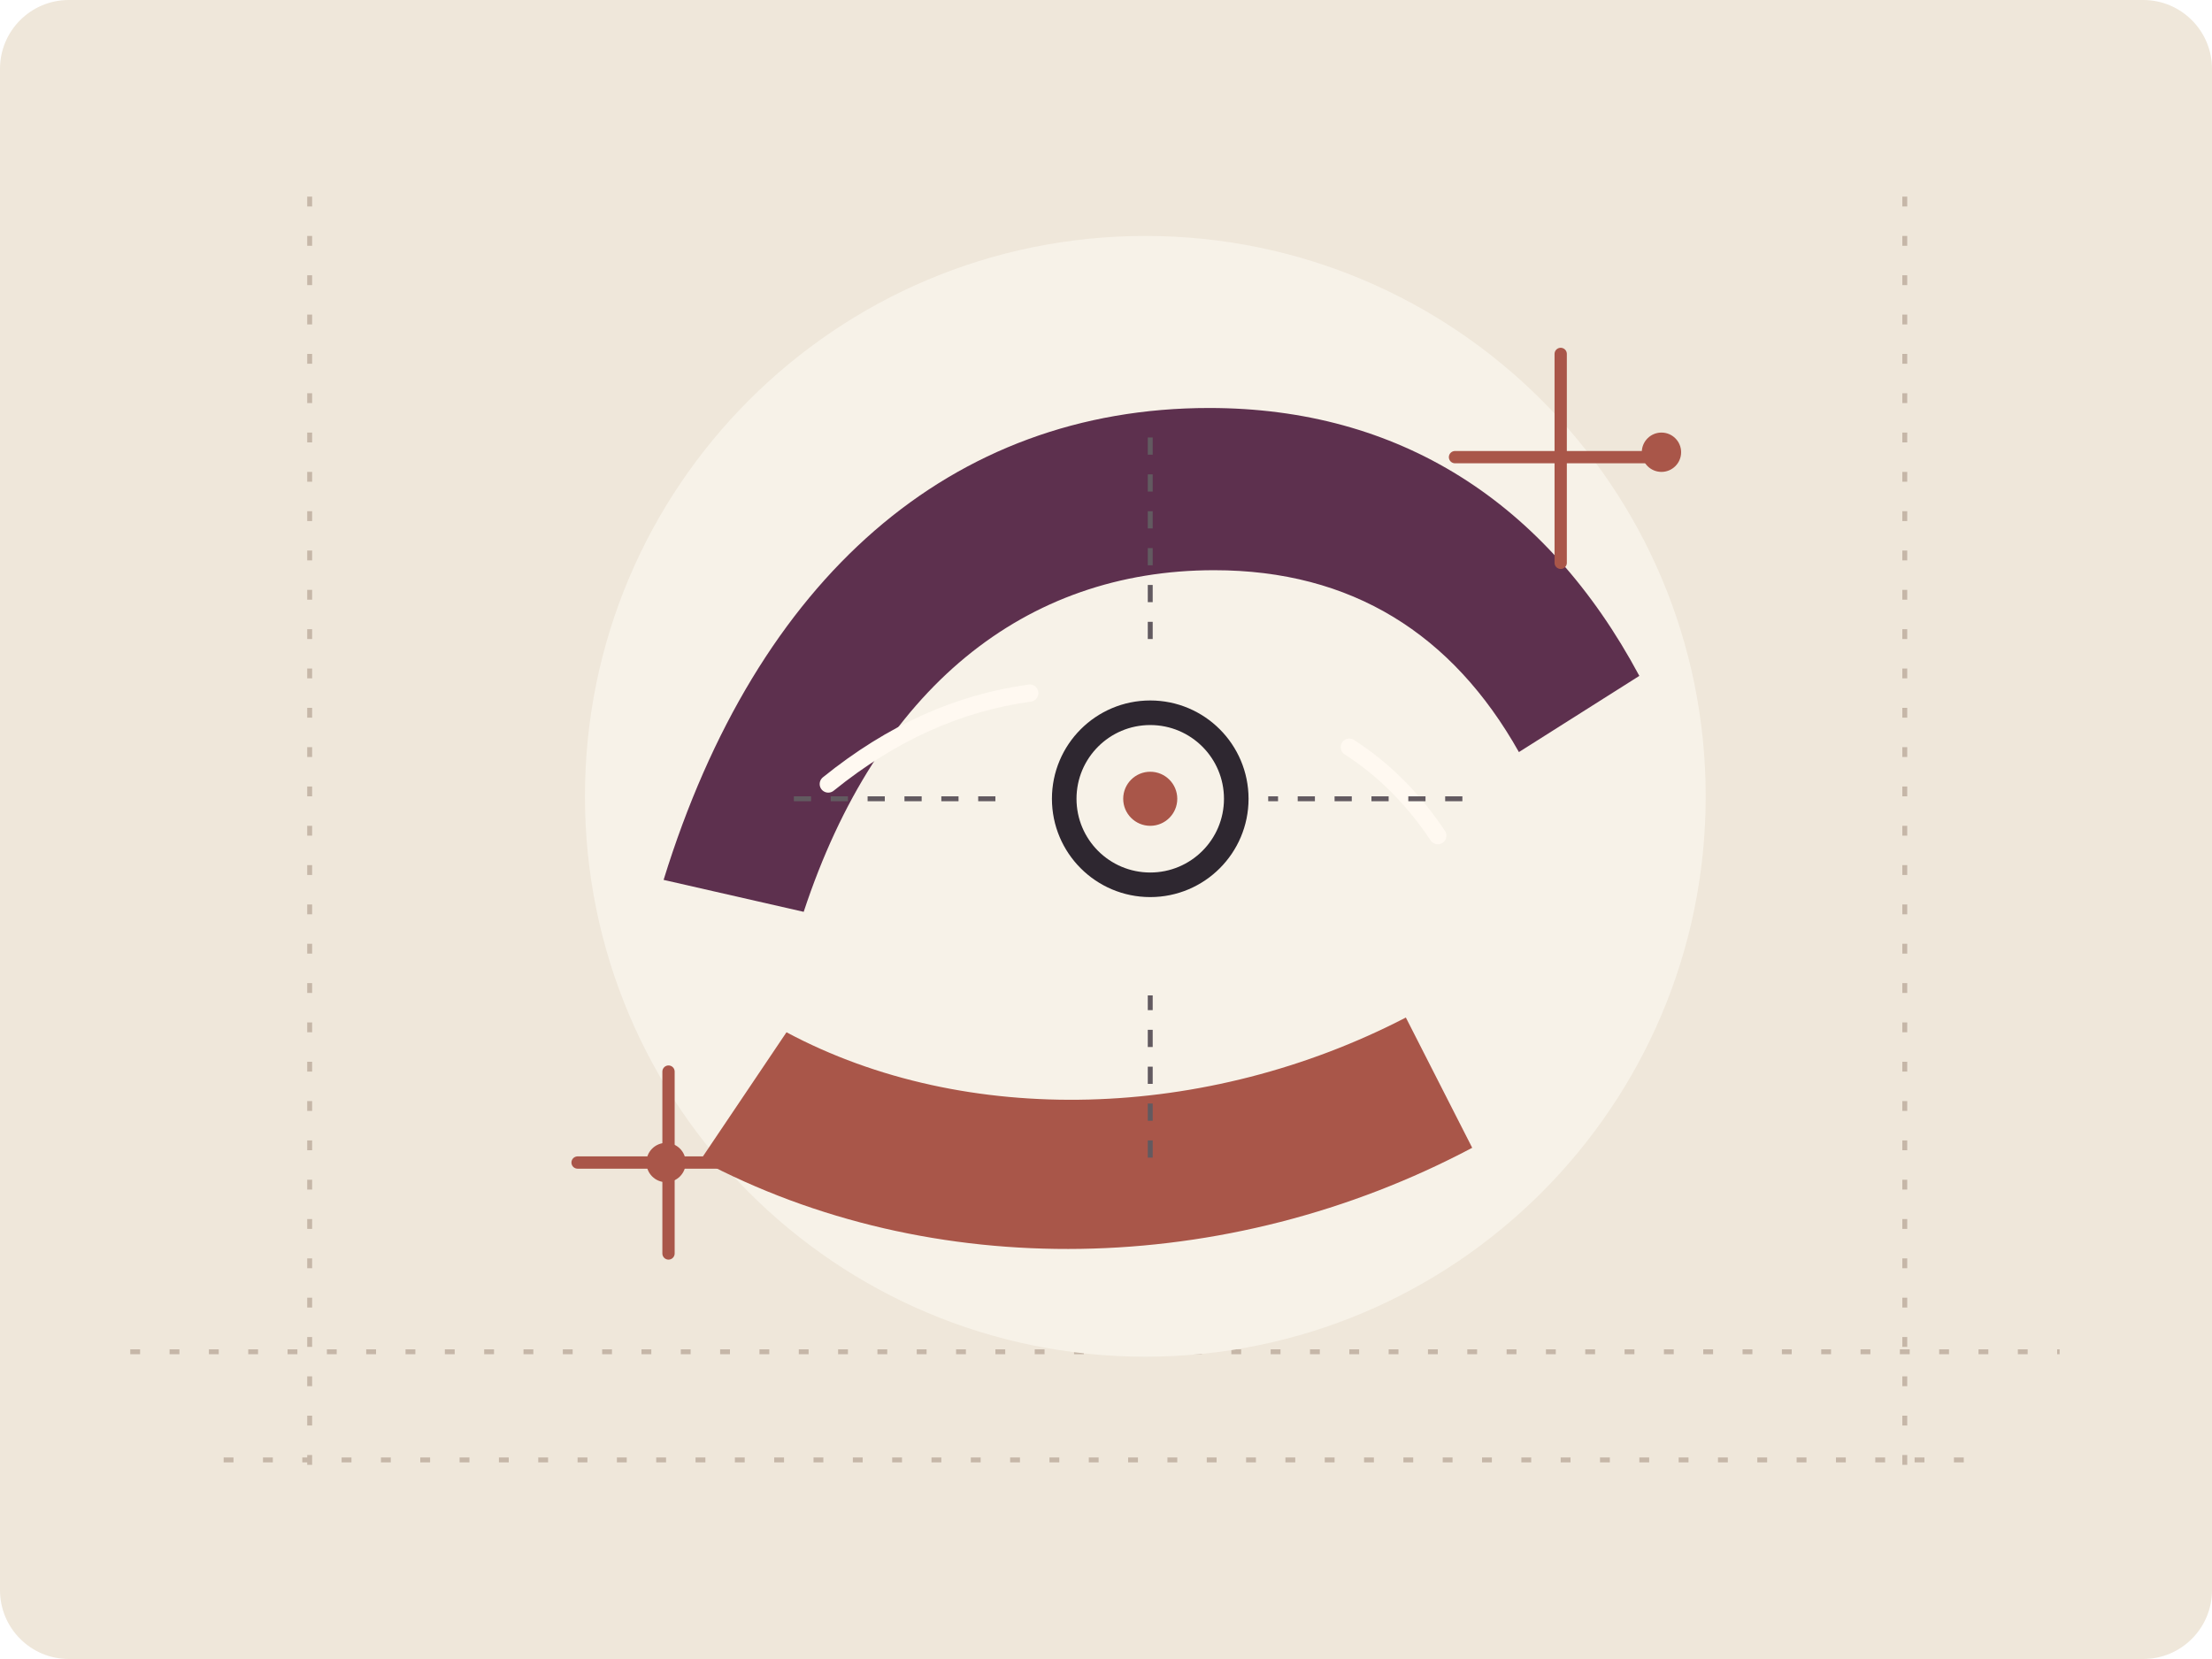
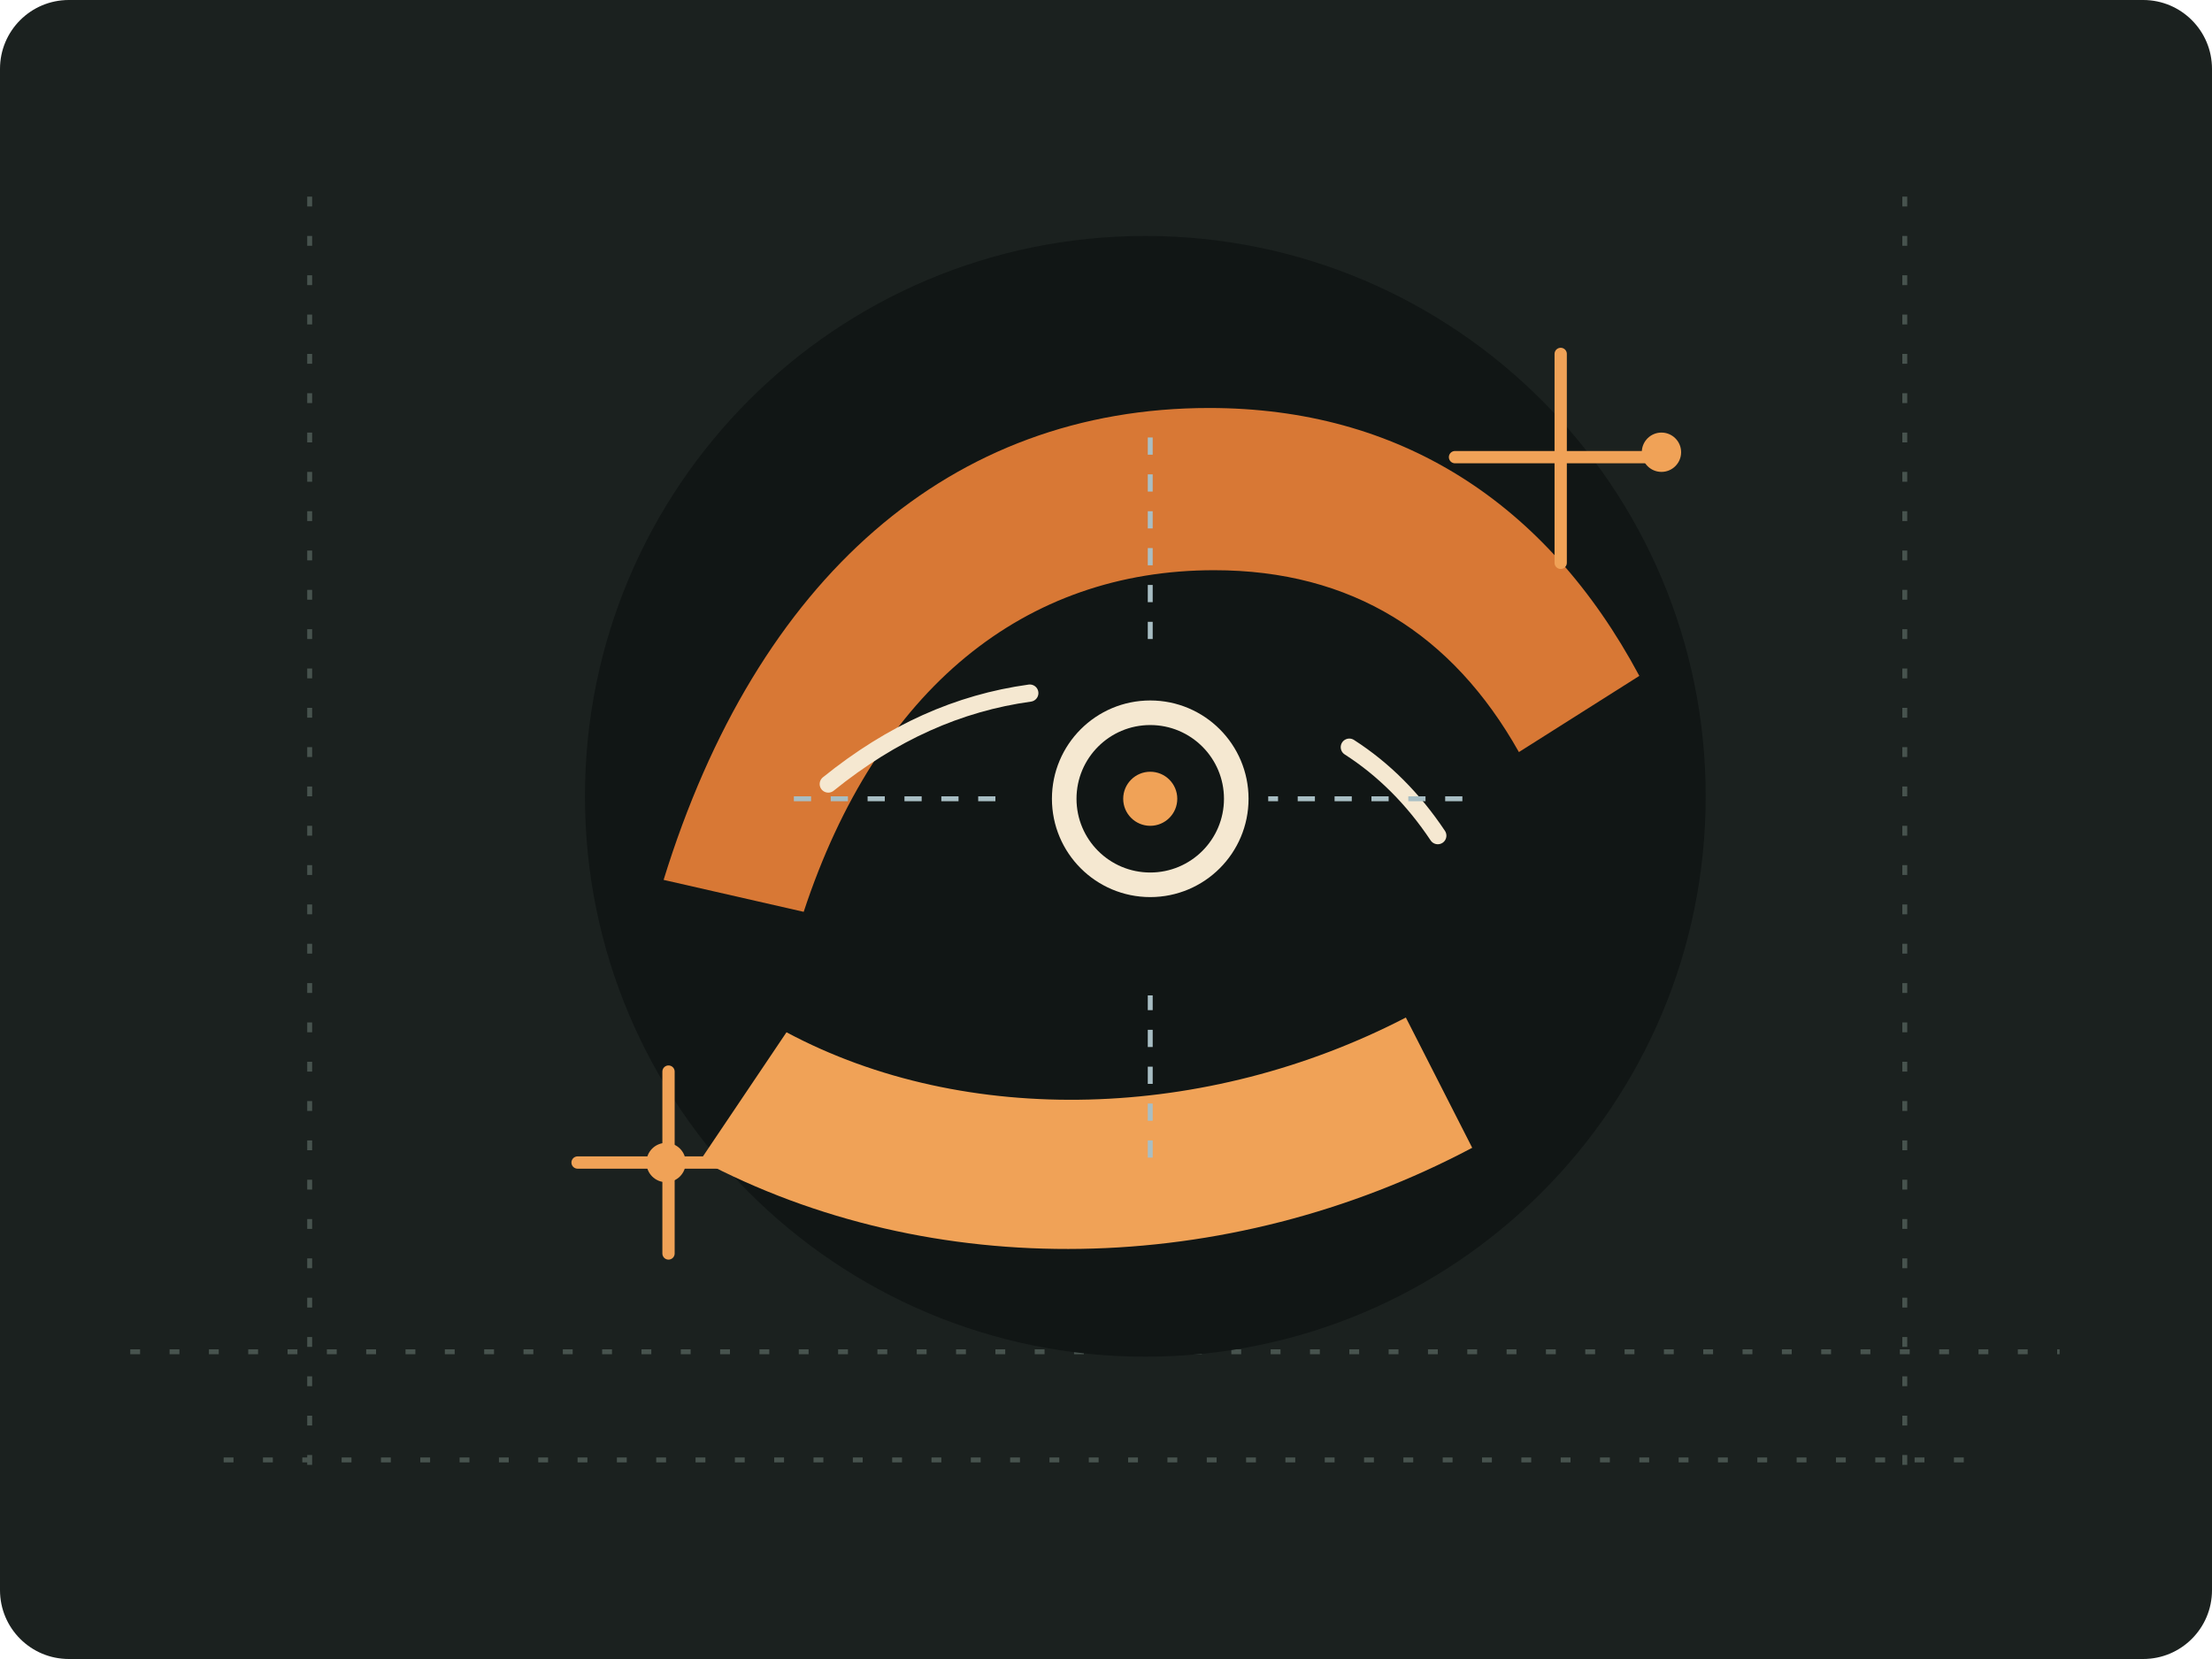
<svg xmlns="http://www.w3.org/2000/svg" viewBox="0 0 900 675" role="img" aria-labelledby="title desc">
-   <rect width="900" height="675" rx="28" fill="#EFE7DA" />
-   <path d="M53 550h785M91 594h716M126 80v520M775 80v520" fill="none" stroke="#C6B7A8" stroke-width="2" stroke-dasharray="4 12" />
-   <circle cx="466" cy="324" r="228" fill="#F7F2E8" />
-   <path d="M270 358c38-123 117-192 222-192 77 0 137 38 175 109l-49 31c-27-48-68-74-124-74-77 0-137 48-167 139l-57-13Z" fill="#5D304E" />
-   <path d="M320 420c73 39 171 36 252-6l27 53c-100 53-220 55-314 5l35-52Z" fill="#A95649" />
-   <path d="M337 319c26-21 53-33 82-37m130 22c14 9 26 21 36 36" fill="none" stroke="#FFF9F1" stroke-width="7" stroke-linecap="round" />
-   <circle cx="468" cy="325" r="35" fill="#F7F2E8" stroke="#2E2730" stroke-width="10" />
-   <circle cx="468" cy="325" r="11" fill="#A95649" />
-   <path d="M468 260v-82m0 293v-66M405 325h-90m280 0h-79" fill="none" stroke="#625A60" stroke-width="2" stroke-dasharray="7 8" />
-   <path d="M592 186h85m-42-42v85M235 473h74m-37-37v74" fill="none" stroke="#A95649" stroke-width="5" stroke-linecap="round" />
-   <circle cx="676" cy="184" r="8" fill="#A95649" />
-   <circle cx="271" cy="473" r="8" fill="#A95649" />
+   <rect width="900" height="675" rx="28" fill="#1B211F" />
+   <path d="M53 550h785M91 594h716M126 80v520M775 80v520" fill="none" stroke="#47534E" stroke-width="2" stroke-dasharray="4 12" />
+   <circle cx="466" cy="324" r="228" fill="#111615" />
+   <path d="M270 358c38-123 117-192 222-192 77 0 137 38 175 109l-49 31c-27-48-68-74-124-74-77 0-137 48-167 139l-57-13Z" fill="#D87835" />
+   <path d="M320 420c73 39 171 36 252-6l27 53c-100 53-220 55-314 5l35-52Z" fill="#F0A257" />
+   <path d="M337 319c26-21 53-33 82-37m130 22c14 9 26 21 36 36" fill="none" stroke="#F5E8D1" stroke-width="7" stroke-linecap="round" />
+   <circle cx="468" cy="325" r="35" fill="#111615" stroke="#F5E8D1" stroke-width="10" />
+   <circle cx="468" cy="325" r="11" fill="#F0A257" />
+   <path d="M468 260v-82m0 293v-66M405 325h-90m280 0h-79" fill="none" stroke="#A8BEC4" stroke-width="2" stroke-dasharray="7 8" />
+   <path d="M592 186h85m-42-42v85M235 473h74m-37-37v74" fill="none" stroke="#F0A257" stroke-width="5" stroke-linecap="round" />
+   <circle cx="676" cy="184" r="8" fill="#F0A257" />
+   <circle cx="271" cy="473" r="8" fill="#F0A257" />
</svg>
